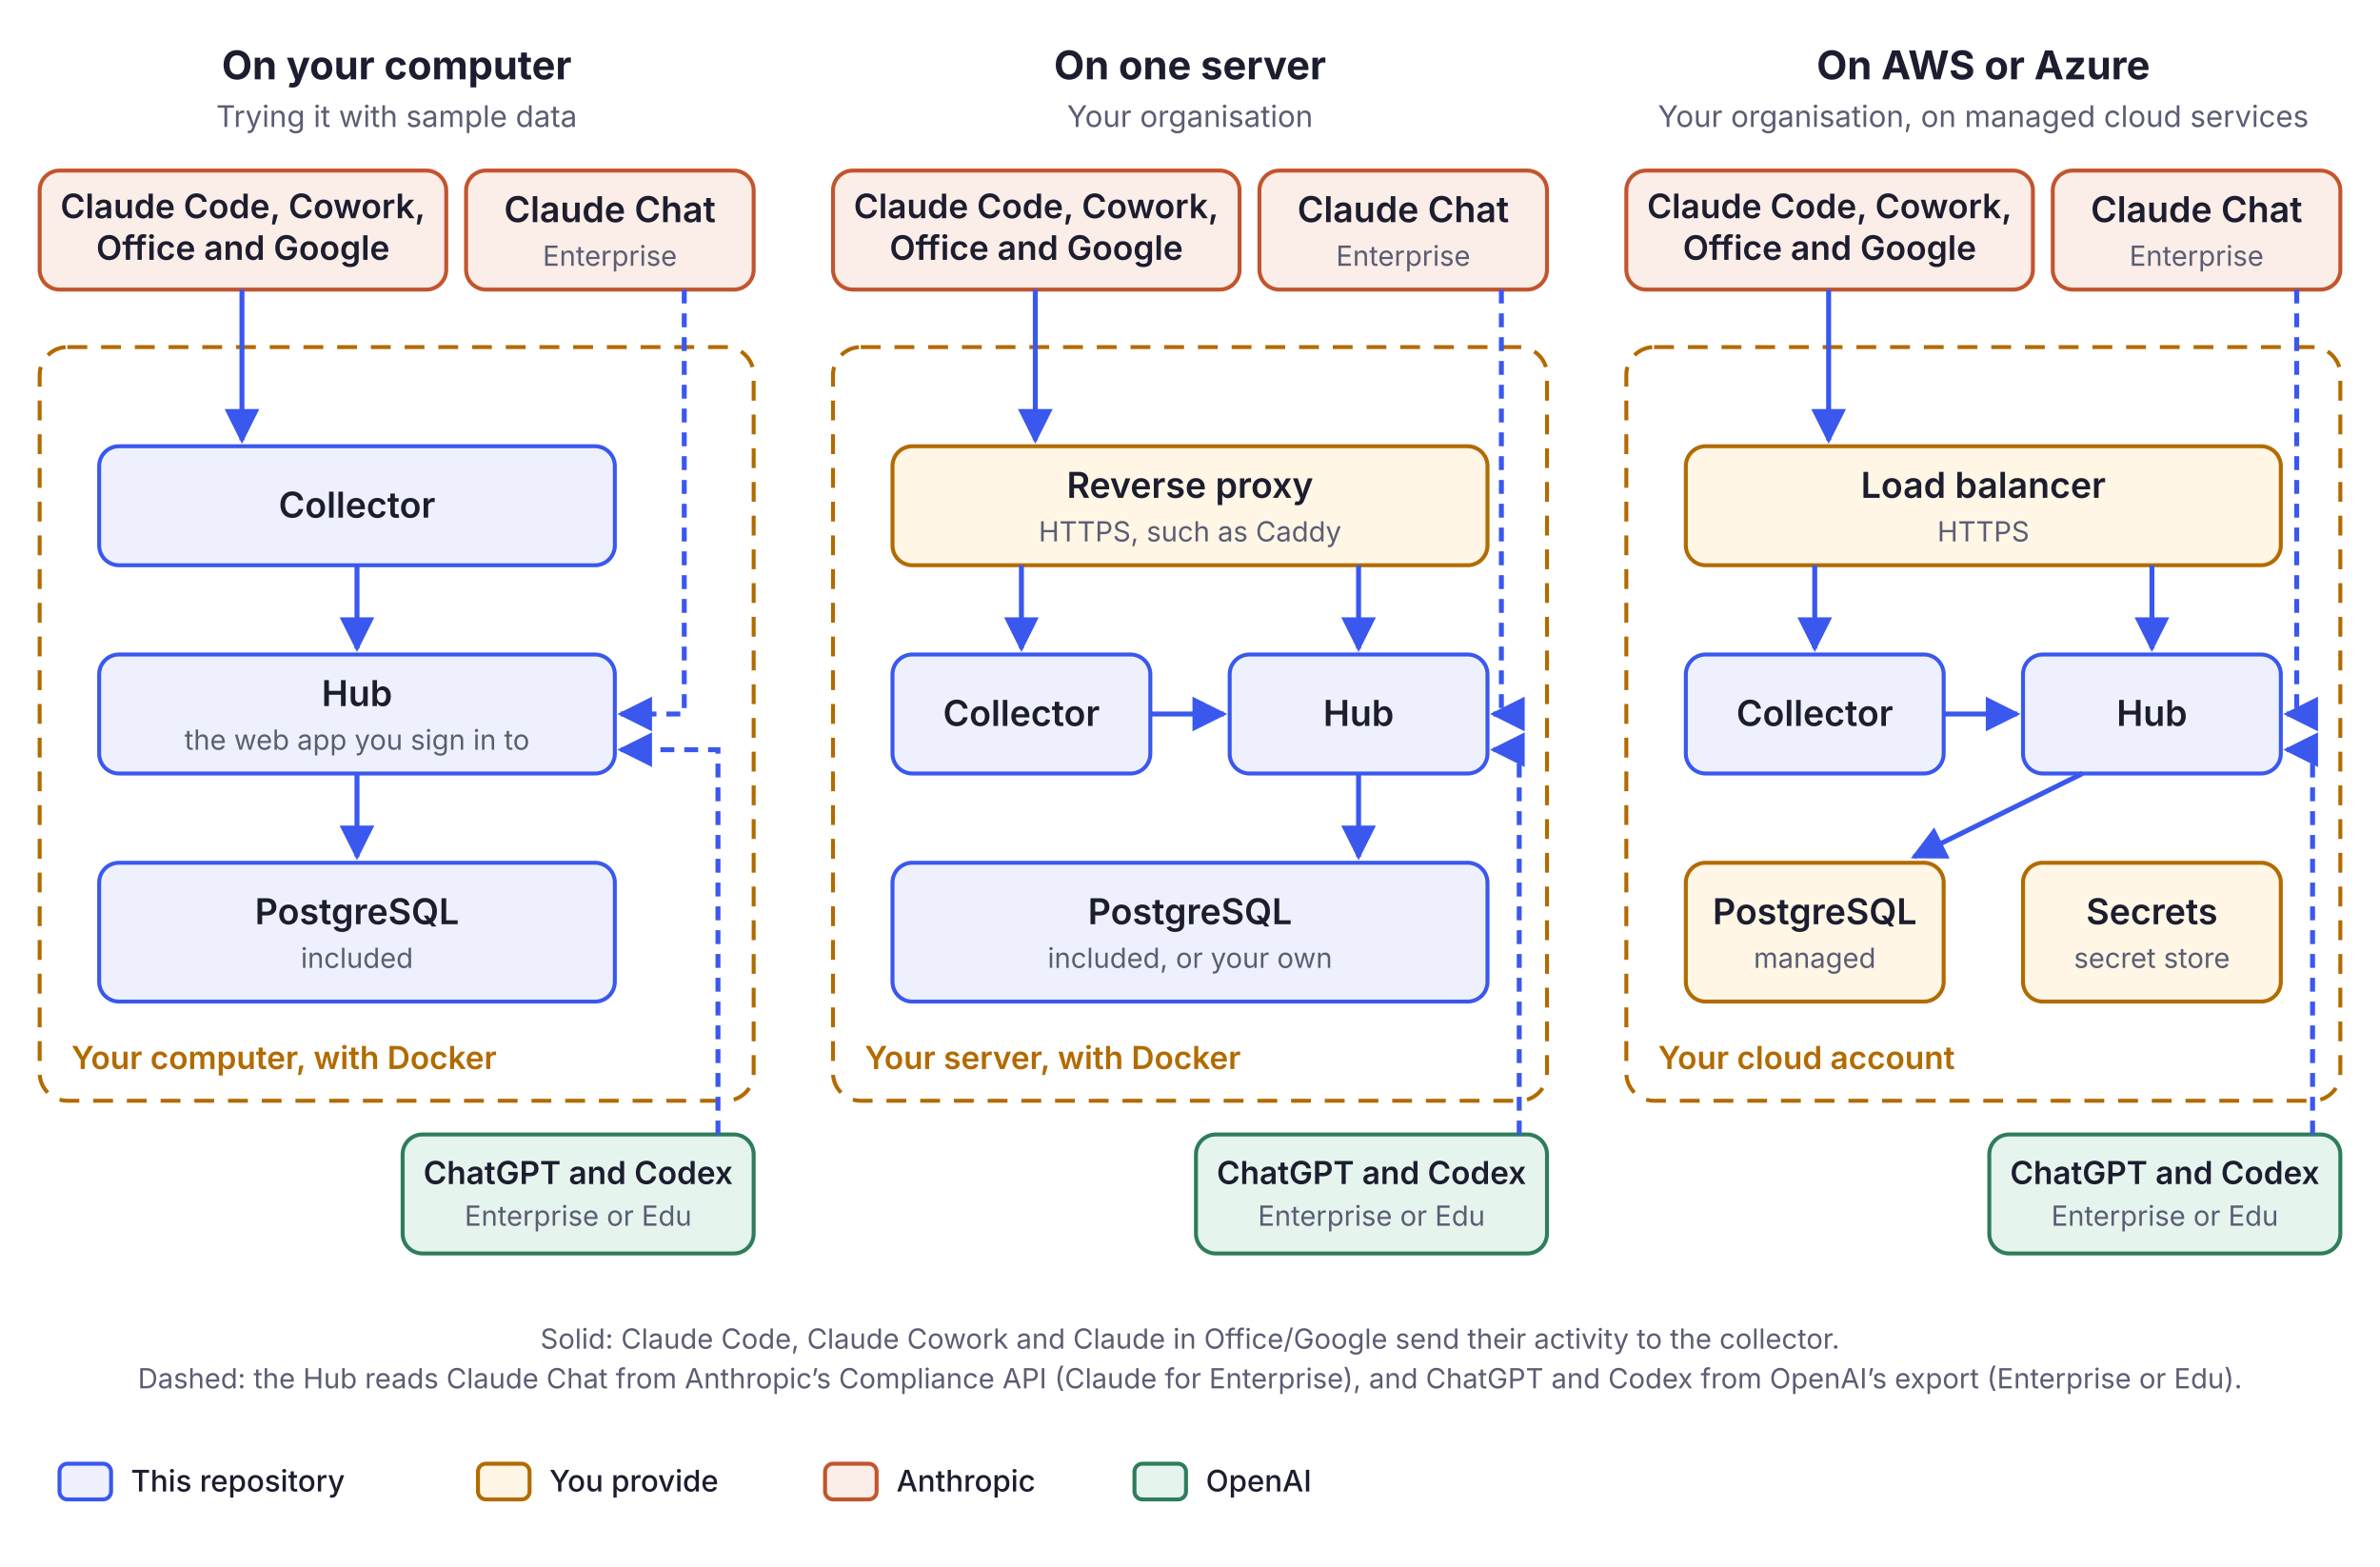
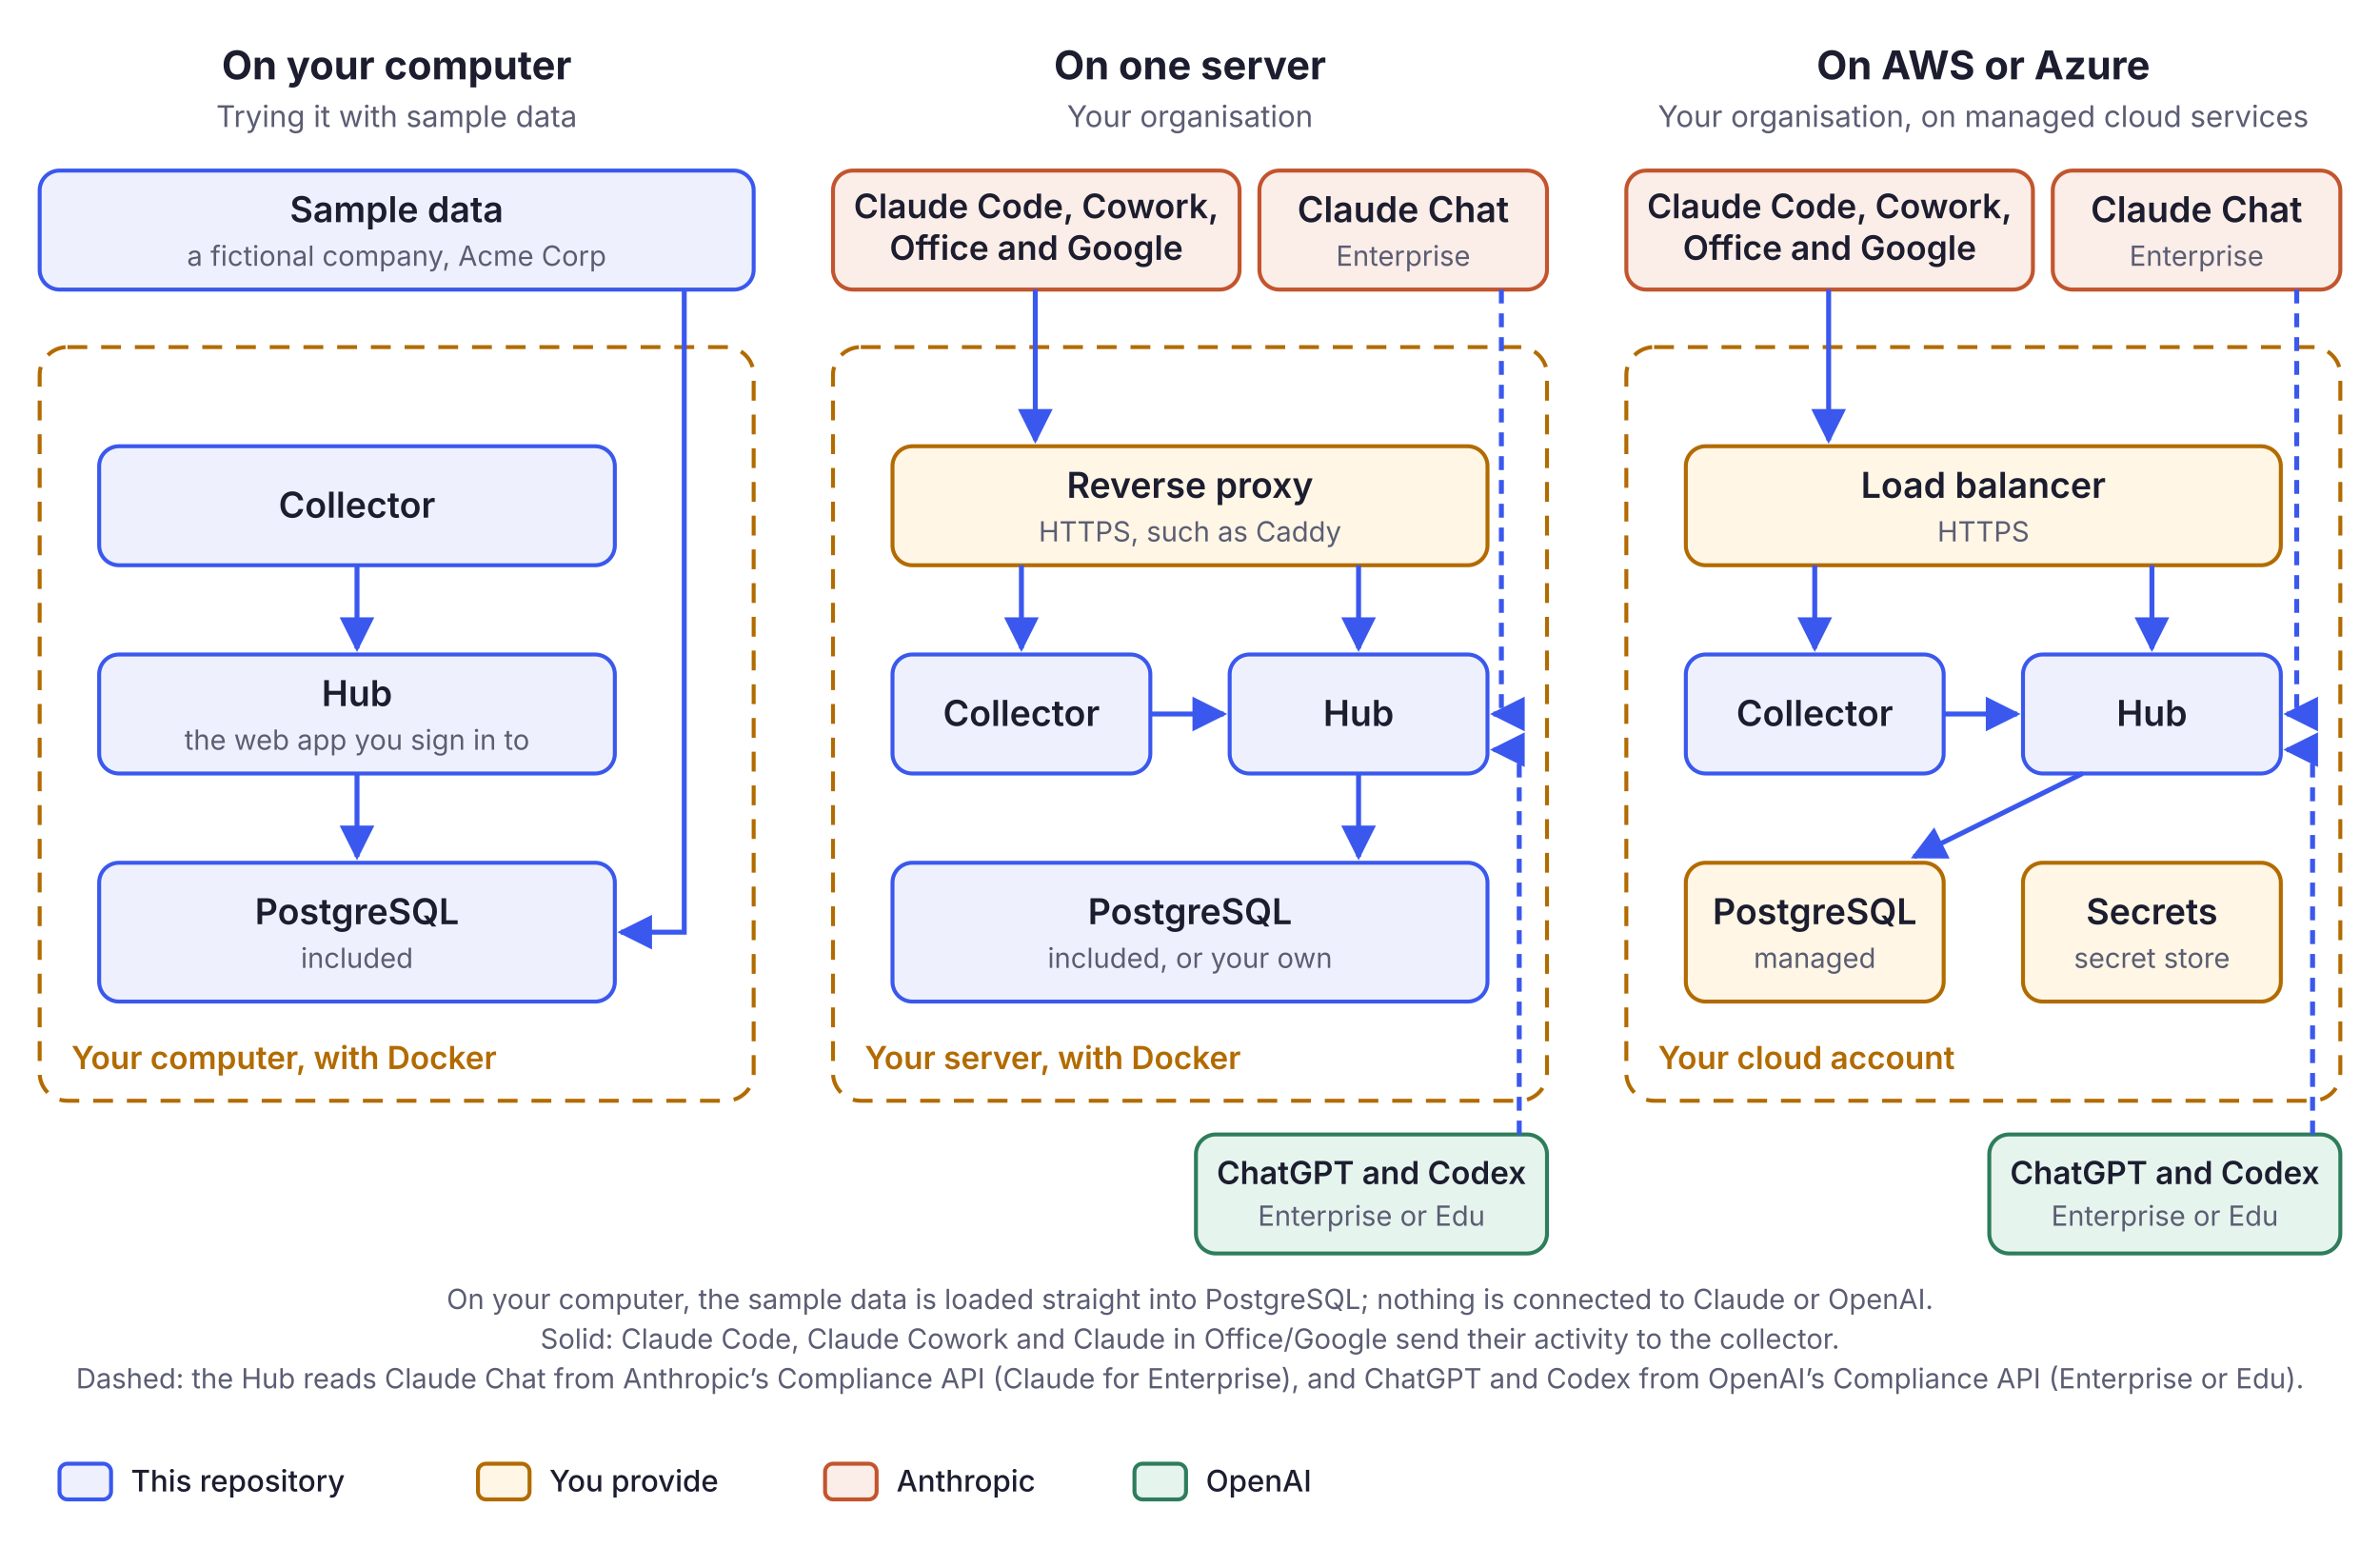
<svg xmlns="http://www.w3.org/2000/svg" width="1200" height="790" viewBox="0 0 1200 790">
  <defs>
    <marker id="a" viewBox="0 0 10 10" refX="9" refY="5" markerWidth="7" markerHeight="7" orient="auto">
      <path d="M0,0 L10,5 L0,10 z" fill="#3A58EE" />
    </marker>
  </defs>
  <rect width="1200" height="790" fill="#FFFFFF" />
  <text x="200" y="40" font-family="Inter, 'Segoe UI', Arial, sans-serif" font-size="20" font-weight="700" fill="#1C1D2F" text-anchor="middle">On your computer</text>
  <text x="200" y="64" font-family="Inter, 'Segoe UI', Arial, sans-serif" font-size="15" font-weight="400" fill="#5B5D73" text-anchor="middle">Trying it with sample data</text>
  <text x="600" y="40" font-family="Inter, 'Segoe UI', Arial, sans-serif" font-size="20" font-weight="700" fill="#1C1D2F" text-anchor="middle">On one server</text>
  <text x="600" y="64" font-family="Inter, 'Segoe UI', Arial, sans-serif" font-size="15" font-weight="400" fill="#5B5D73" text-anchor="middle">Your organisation</text>
  <text x="1000" y="40" font-family="Inter, 'Segoe UI', Arial, sans-serif" font-size="20" font-weight="700" fill="#1C1D2F" text-anchor="middle">On AWS or Azure</text>
  <text x="1000" y="64" font-family="Inter, 'Segoe UI', Arial, sans-serif" font-size="15" font-weight="400" fill="#5B5D73" text-anchor="middle">Your organisation, on managed cloud services</text>
-   <rect x="20" y="86" width="205" height="60" rx="10" fill="#FBEDE7" stroke="#C2552E" stroke-width="2" />
-   <text x="122.5" y="110" font-family="Inter, 'Segoe UI', Arial, sans-serif" font-size="17" font-weight="600" fill="#1C1D2F" text-anchor="middle">Claude Code, Cowork,</text>
-   <text x="122.5" y="131" font-family="Inter, 'Segoe UI', Arial, sans-serif" font-size="17" font-weight="600" fill="#1C1D2F" text-anchor="middle">Office and Google</text>
-   <rect x="235" y="86" width="145" height="60" rx="10" fill="#FBEDE7" stroke="#C2552E" stroke-width="2" />
-   <text x="307.5" y="112.0" font-family="Inter, 'Segoe UI', Arial, sans-serif" font-size="18" font-weight="600" fill="#1C1D2F" text-anchor="middle">Claude Chat</text>
-   <text x="307.5" y="134.0" font-family="Inter, 'Segoe UI', Arial, sans-serif" font-size="14" font-weight="400" fill="#5B5D73" text-anchor="middle">Enterprise</text>
+   <rect x="20" y="86" width="360" height="60" rx="10" fill="#EEF1FD" stroke="#3A58EE" stroke-width="2" />
+   <text x="200.0" y="112.0" font-family="Inter, 'Segoe UI', Arial, sans-serif" font-size="18" font-weight="600" fill="#1C1D2F" text-anchor="middle">Sample data</text>
+   <text x="200.0" y="134.0" font-family="Inter, 'Segoe UI', Arial, sans-serif" font-size="14" font-weight="400" fill="#5B5D73" text-anchor="middle">a fictional company, Acme Corp</text>
  <rect x="420" y="86" width="205" height="60" rx="10" fill="#FBEDE7" stroke="#C2552E" stroke-width="2" />
  <text x="522.5" y="110" font-family="Inter, 'Segoe UI', Arial, sans-serif" font-size="17" font-weight="600" fill="#1C1D2F" text-anchor="middle">Claude Code, Cowork,</text>
  <text x="522.5" y="131" font-family="Inter, 'Segoe UI', Arial, sans-serif" font-size="17" font-weight="600" fill="#1C1D2F" text-anchor="middle">Office and Google</text>
  <rect x="635" y="86" width="145" height="60" rx="10" fill="#FBEDE7" stroke="#C2552E" stroke-width="2" />
  <text x="707.5" y="112.0" font-family="Inter, 'Segoe UI', Arial, sans-serif" font-size="18" font-weight="600" fill="#1C1D2F" text-anchor="middle">Claude Chat</text>
  <text x="707.5" y="134.0" font-family="Inter, 'Segoe UI', Arial, sans-serif" font-size="14" font-weight="400" fill="#5B5D73" text-anchor="middle">Enterprise</text>
  <rect x="820" y="86" width="205" height="60" rx="10" fill="#FBEDE7" stroke="#C2552E" stroke-width="2" />
  <text x="922.5" y="110" font-family="Inter, 'Segoe UI', Arial, sans-serif" font-size="17" font-weight="600" fill="#1C1D2F" text-anchor="middle">Claude Code, Cowork,</text>
  <text x="922.5" y="131" font-family="Inter, 'Segoe UI', Arial, sans-serif" font-size="17" font-weight="600" fill="#1C1D2F" text-anchor="middle">Office and Google</text>
  <rect x="1035" y="86" width="145" height="60" rx="10" fill="#FBEDE7" stroke="#C2552E" stroke-width="2" />
  <text x="1107.5" y="112.0" font-family="Inter, 'Segoe UI', Arial, sans-serif" font-size="18" font-weight="600" fill="#1C1D2F" text-anchor="middle">Claude Chat</text>
  <text x="1107.5" y="134.0" font-family="Inter, 'Segoe UI', Arial, sans-serif" font-size="14" font-weight="400" fill="#5B5D73" text-anchor="middle">Enterprise</text>
  <rect x="20" y="175" width="360" height="380" rx="14" fill="none" stroke="#B26B00" stroke-width="2" stroke-dasharray="10 7" />
  <text x="36" y="539" font-family="Inter, 'Segoe UI', Arial, sans-serif" font-size="16" font-weight="600" fill="#B26B00" text-anchor="start">Your computer, with Docker</text>
-   <path d="M122,146 L122,222" fill="none" stroke="#3A58EE" stroke-width="2.5" marker-end="url(#a)" />
  <rect x="50" y="225" width="260" height="60" rx="10" fill="#EEF1FD" stroke="#3A58EE" stroke-width="2" />
  <text x="180.0" y="261.0" font-family="Inter, 'Segoe UI', Arial, sans-serif" font-size="18" font-weight="600" fill="#1C1D2F" text-anchor="middle">Collector</text>
  <path d="M180,285 L180,327" fill="none" stroke="#3A58EE" stroke-width="2.5" marker-end="url(#a)" />
  <rect x="50" y="330" width="260" height="60" rx="10" fill="#EEF1FD" stroke="#3A58EE" stroke-width="2" />
  <text x="180.0" y="356.0" font-family="Inter, 'Segoe UI', Arial, sans-serif" font-size="18" font-weight="600" fill="#1C1D2F" text-anchor="middle">Hub</text>
  <text x="180.0" y="378.0" font-family="Inter, 'Segoe UI', Arial, sans-serif" font-size="14" font-weight="400" fill="#5B5D73" text-anchor="middle">the web app you sign in to</text>
-   <path d="M345,146 L345,360 L313,360" fill="none" stroke="#3A58EE" stroke-width="2.5" stroke-dasharray="7 5" marker-end="url(#a)" />
+   <path d="M345,146 L345,470 L313,470" fill="none" stroke="#3A58EE" stroke-width="2.5" marker-end="url(#a)" />
  <path d="M180,390 L180,432" fill="none" stroke="#3A58EE" stroke-width="2.5" marker-end="url(#a)" />
  <rect x="50" y="435" width="260" height="70" rx="10" fill="#EEF1FD" stroke="#3A58EE" stroke-width="2" />
  <text x="180.0" y="466.0" font-family="Inter, 'Segoe UI', Arial, sans-serif" font-size="18" font-weight="600" fill="#1C1D2F" text-anchor="middle">PostgreSQL</text>
  <text x="180.0" y="488.0" font-family="Inter, 'Segoe UI', Arial, sans-serif" font-size="14" font-weight="400" fill="#5B5D73" text-anchor="middle">included</text>
  <rect x="420" y="175" width="360" height="380" rx="14" fill="none" stroke="#B26B00" stroke-width="2" stroke-dasharray="10 7" />
  <text x="436" y="539" font-family="Inter, 'Segoe UI', Arial, sans-serif" font-size="16" font-weight="600" fill="#B26B00" text-anchor="start">Your server, with Docker</text>
  <path d="M522,146 L522,222" fill="none" stroke="#3A58EE" stroke-width="2.5" marker-end="url(#a)" />
  <rect x="450" y="225" width="300" height="60" rx="10" fill="#FFF6E5" stroke="#B26B00" stroke-width="2" />
  <text x="600.0" y="251.0" font-family="Inter, 'Segoe UI', Arial, sans-serif" font-size="18" font-weight="600" fill="#1C1D2F" text-anchor="middle">Reverse proxy</text>
  <text x="600.0" y="273.0" font-family="Inter, 'Segoe UI', Arial, sans-serif" font-size="14" font-weight="400" fill="#5B5D73" text-anchor="middle">HTTPS, such as Caddy</text>
  <path d="M515,285 L515,327" fill="none" stroke="#3A58EE" stroke-width="2.5" marker-end="url(#a)" />
  <path d="M685,285 L685,327" fill="none" stroke="#3A58EE" stroke-width="2.5" marker-end="url(#a)" />
  <rect x="450" y="330" width="130" height="60" rx="10" fill="#EEF1FD" stroke="#3A58EE" stroke-width="2" />
  <text x="515.0" y="366.0" font-family="Inter, 'Segoe UI', Arial, sans-serif" font-size="18" font-weight="600" fill="#1C1D2F" text-anchor="middle">Collector</text>
  <path d="M580,360 L617,360" fill="none" stroke="#3A58EE" stroke-width="2.5" marker-end="url(#a)" />
  <rect x="620" y="330" width="130" height="60" rx="10" fill="#EEF1FD" stroke="#3A58EE" stroke-width="2" />
  <text x="685.0" y="366.0" font-family="Inter, 'Segoe UI', Arial, sans-serif" font-size="18" font-weight="600" fill="#1C1D2F" text-anchor="middle">Hub</text>
  <path d="M757,146 L757,360 L753,360" fill="none" stroke="#3A58EE" stroke-width="2.5" stroke-dasharray="7 5" marker-end="url(#a)" />
  <path d="M685,390 L685,432" fill="none" stroke="#3A58EE" stroke-width="2.5" marker-end="url(#a)" />
  <rect x="450" y="435" width="300" height="70" rx="10" fill="#EEF1FD" stroke="#3A58EE" stroke-width="2" />
  <text x="600.0" y="466.0" font-family="Inter, 'Segoe UI', Arial, sans-serif" font-size="18" font-weight="600" fill="#1C1D2F" text-anchor="middle">PostgreSQL</text>
  <text x="600.0" y="488.0" font-family="Inter, 'Segoe UI', Arial, sans-serif" font-size="14" font-weight="400" fill="#5B5D73" text-anchor="middle">included, or your own</text>
  <rect x="820" y="175" width="360" height="380" rx="14" fill="none" stroke="#B26B00" stroke-width="2" stroke-dasharray="10 7" />
  <text x="836" y="539" font-family="Inter, 'Segoe UI', Arial, sans-serif" font-size="16" font-weight="600" fill="#B26B00" text-anchor="start">Your cloud account</text>
  <path d="M922,146 L922,222" fill="none" stroke="#3A58EE" stroke-width="2.5" marker-end="url(#a)" />
  <rect x="850" y="225" width="300" height="60" rx="10" fill="#FFF6E5" stroke="#B26B00" stroke-width="2" />
  <text x="1000.0" y="251.0" font-family="Inter, 'Segoe UI', Arial, sans-serif" font-size="18" font-weight="600" fill="#1C1D2F" text-anchor="middle">Load balancer</text>
  <text x="1000.0" y="273.0" font-family="Inter, 'Segoe UI', Arial, sans-serif" font-size="14" font-weight="400" fill="#5B5D73" text-anchor="middle">HTTPS</text>
  <path d="M915,285 L915,327" fill="none" stroke="#3A58EE" stroke-width="2.5" marker-end="url(#a)" />
  <path d="M1085,285 L1085,327" fill="none" stroke="#3A58EE" stroke-width="2.5" marker-end="url(#a)" />
  <rect x="850" y="330" width="130" height="60" rx="10" fill="#EEF1FD" stroke="#3A58EE" stroke-width="2" />
  <text x="915.0" y="366.0" font-family="Inter, 'Segoe UI', Arial, sans-serif" font-size="18" font-weight="600" fill="#1C1D2F" text-anchor="middle">Collector</text>
  <path d="M980,360 L1017,360" fill="none" stroke="#3A58EE" stroke-width="2.5" marker-end="url(#a)" />
  <rect x="1020" y="330" width="130" height="60" rx="10" fill="#EEF1FD" stroke="#3A58EE" stroke-width="2" />
  <text x="1085.0" y="366.0" font-family="Inter, 'Segoe UI', Arial, sans-serif" font-size="18" font-weight="600" fill="#1C1D2F" text-anchor="middle">Hub</text>
  <path d="M1158,146 L1158,360 L1153,360" fill="none" stroke="#3A58EE" stroke-width="2.5" stroke-dasharray="7 5" marker-end="url(#a)" />
  <path d="M1050,390 L965,432" fill="none" stroke="#3A58EE" stroke-width="2.5" marker-end="url(#a)" />
  <rect x="850" y="435" width="130" height="70" rx="10" fill="#FFF6E5" stroke="#B26B00" stroke-width="2" />
  <text x="915.0" y="466.0" font-family="Inter, 'Segoe UI', Arial, sans-serif" font-size="18" font-weight="600" fill="#1C1D2F" text-anchor="middle">PostgreSQL</text>
  <text x="915.0" y="488.0" font-family="Inter, 'Segoe UI', Arial, sans-serif" font-size="14" font-weight="400" fill="#5B5D73" text-anchor="middle">managed</text>
  <rect x="1020" y="435" width="130" height="70" rx="10" fill="#FFF6E5" stroke="#B26B00" stroke-width="2" />
  <text x="1085.0" y="466.0" font-family="Inter, 'Segoe UI', Arial, sans-serif" font-size="18" font-weight="600" fill="#1C1D2F" text-anchor="middle">Secrets</text>
  <text x="1085.0" y="488.0" font-family="Inter, 'Segoe UI', Arial, sans-serif" font-size="14" font-weight="400" fill="#5B5D73" text-anchor="middle">secret store</text>
+   <text x="600" y="660" font-family="Inter, 'Segoe UI', Arial, sans-serif" font-size="14" font-weight="400" fill="#5B5D73" text-anchor="middle">On your computer, the sample data is loaded straight into PostgreSQL; nothing is connected to Claude or OpenAI.</text>
  <text x="600" y="680" font-family="Inter, 'Segoe UI', Arial, sans-serif" font-size="14" font-weight="400" fill="#5B5D73" text-anchor="middle">Solid: Claude Code, Claude Cowork and Claude in Office/Google send their activity to the collector.</text>
-   <text x="600" y="700" font-family="Inter, 'Segoe UI', Arial, sans-serif" font-size="14" font-weight="400" fill="#5B5D73" text-anchor="middle">Dashed: the Hub reads Claude Chat from Anthropic’s Compliance API (Claude for Enterprise), and ChatGPT and Codex from OpenAI’s export (Enterprise or Edu).</text>
+   <text x="600" y="700" font-family="Inter, 'Segoe UI', Arial, sans-serif" font-size="14" font-weight="400" fill="#5B5D73" text-anchor="middle">Dashed: the Hub reads Claude Chat from Anthropic’s Compliance API (Claude for Enterprise), and ChatGPT and Codex from OpenAI’s Compliance API (Enterprise or Edu).</text>
  <rect x="30" y="738" width="26" height="18" rx="4" fill="#EEF1FD" stroke="#3A58EE" stroke-width="2" />
  <text x="66" y="752" font-family="Inter, 'Segoe UI', Arial, sans-serif" font-size="15" font-weight="500" fill="#1C1D2F" text-anchor="start">This repository</text>
  <rect x="241" y="738" width="26" height="18" rx="4" fill="#FFF6E5" stroke="#B26B00" stroke-width="2" />
  <text x="277" y="752" font-family="Inter, 'Segoe UI', Arial, sans-serif" font-size="15" font-weight="500" fill="#1C1D2F" text-anchor="start">You provide</text>
  <rect x="416" y="738" width="26" height="18" rx="4" fill="#FBEDE7" stroke="#C2552E" stroke-width="2" />
  <text x="452" y="752" font-family="Inter, 'Segoe UI', Arial, sans-serif" font-size="15" font-weight="500" fill="#1C1D2F" text-anchor="start">Anthropic</text>
-   <rect x="203" y="572" width="177" height="60" rx="10" fill="#E6F4EE" stroke="#2E7D5B" stroke-width="2" />
-   <text x="291.5" y="597" font-family="Inter, 'Segoe UI', Arial, sans-serif" font-size="16" font-weight="600" fill="#1C1D2F" text-anchor="middle">ChatGPT and Codex</text>
-   <text x="291.5" y="618" font-family="Inter, 'Segoe UI', Arial, sans-serif" font-size="14" font-weight="400" fill="#5B5D73" text-anchor="middle">Enterprise or Edu</text>
-   <path d="M362,572 L362,378 L313,378" fill="none" stroke="#3A58EE" stroke-width="2.5" stroke-dasharray="7 5" marker-end="url(#a)" />
  <rect x="603" y="572" width="177" height="60" rx="10" fill="#E6F4EE" stroke="#2E7D5B" stroke-width="2" />
  <text x="691.5" y="597" font-family="Inter, 'Segoe UI', Arial, sans-serif" font-size="16" font-weight="600" fill="#1C1D2F" text-anchor="middle">ChatGPT and Codex</text>
  <text x="691.5" y="618" font-family="Inter, 'Segoe UI', Arial, sans-serif" font-size="14" font-weight="400" fill="#5B5D73" text-anchor="middle">Enterprise or Edu</text>
  <path d="M766,572 L766,378 L753,378" fill="none" stroke="#3A58EE" stroke-width="2.5" stroke-dasharray="7 5" marker-end="url(#a)" />
  <rect x="1003" y="572" width="177" height="60" rx="10" fill="#E6F4EE" stroke="#2E7D5B" stroke-width="2" />
  <text x="1091.5" y="597" font-family="Inter, 'Segoe UI', Arial, sans-serif" font-size="16" font-weight="600" fill="#1C1D2F" text-anchor="middle">ChatGPT and Codex</text>
  <text x="1091.5" y="618" font-family="Inter, 'Segoe UI', Arial, sans-serif" font-size="14" font-weight="400" fill="#5B5D73" text-anchor="middle">Enterprise or Edu</text>
  <path d="M1166,572 L1166,378 L1153,378" fill="none" stroke="#3A58EE" stroke-width="2.5" stroke-dasharray="7 5" marker-end="url(#a)" />
  <rect x="572" y="738" width="26" height="18" rx="4" fill="#E6F4EE" stroke="#2E7D5B" stroke-width="2" />
  <text x="608" y="752" font-family="Inter, 'Segoe UI', Arial, sans-serif" font-size="15" font-weight="500" fill="#1C1D2F" text-anchor="start">OpenAI</text>
</svg>
